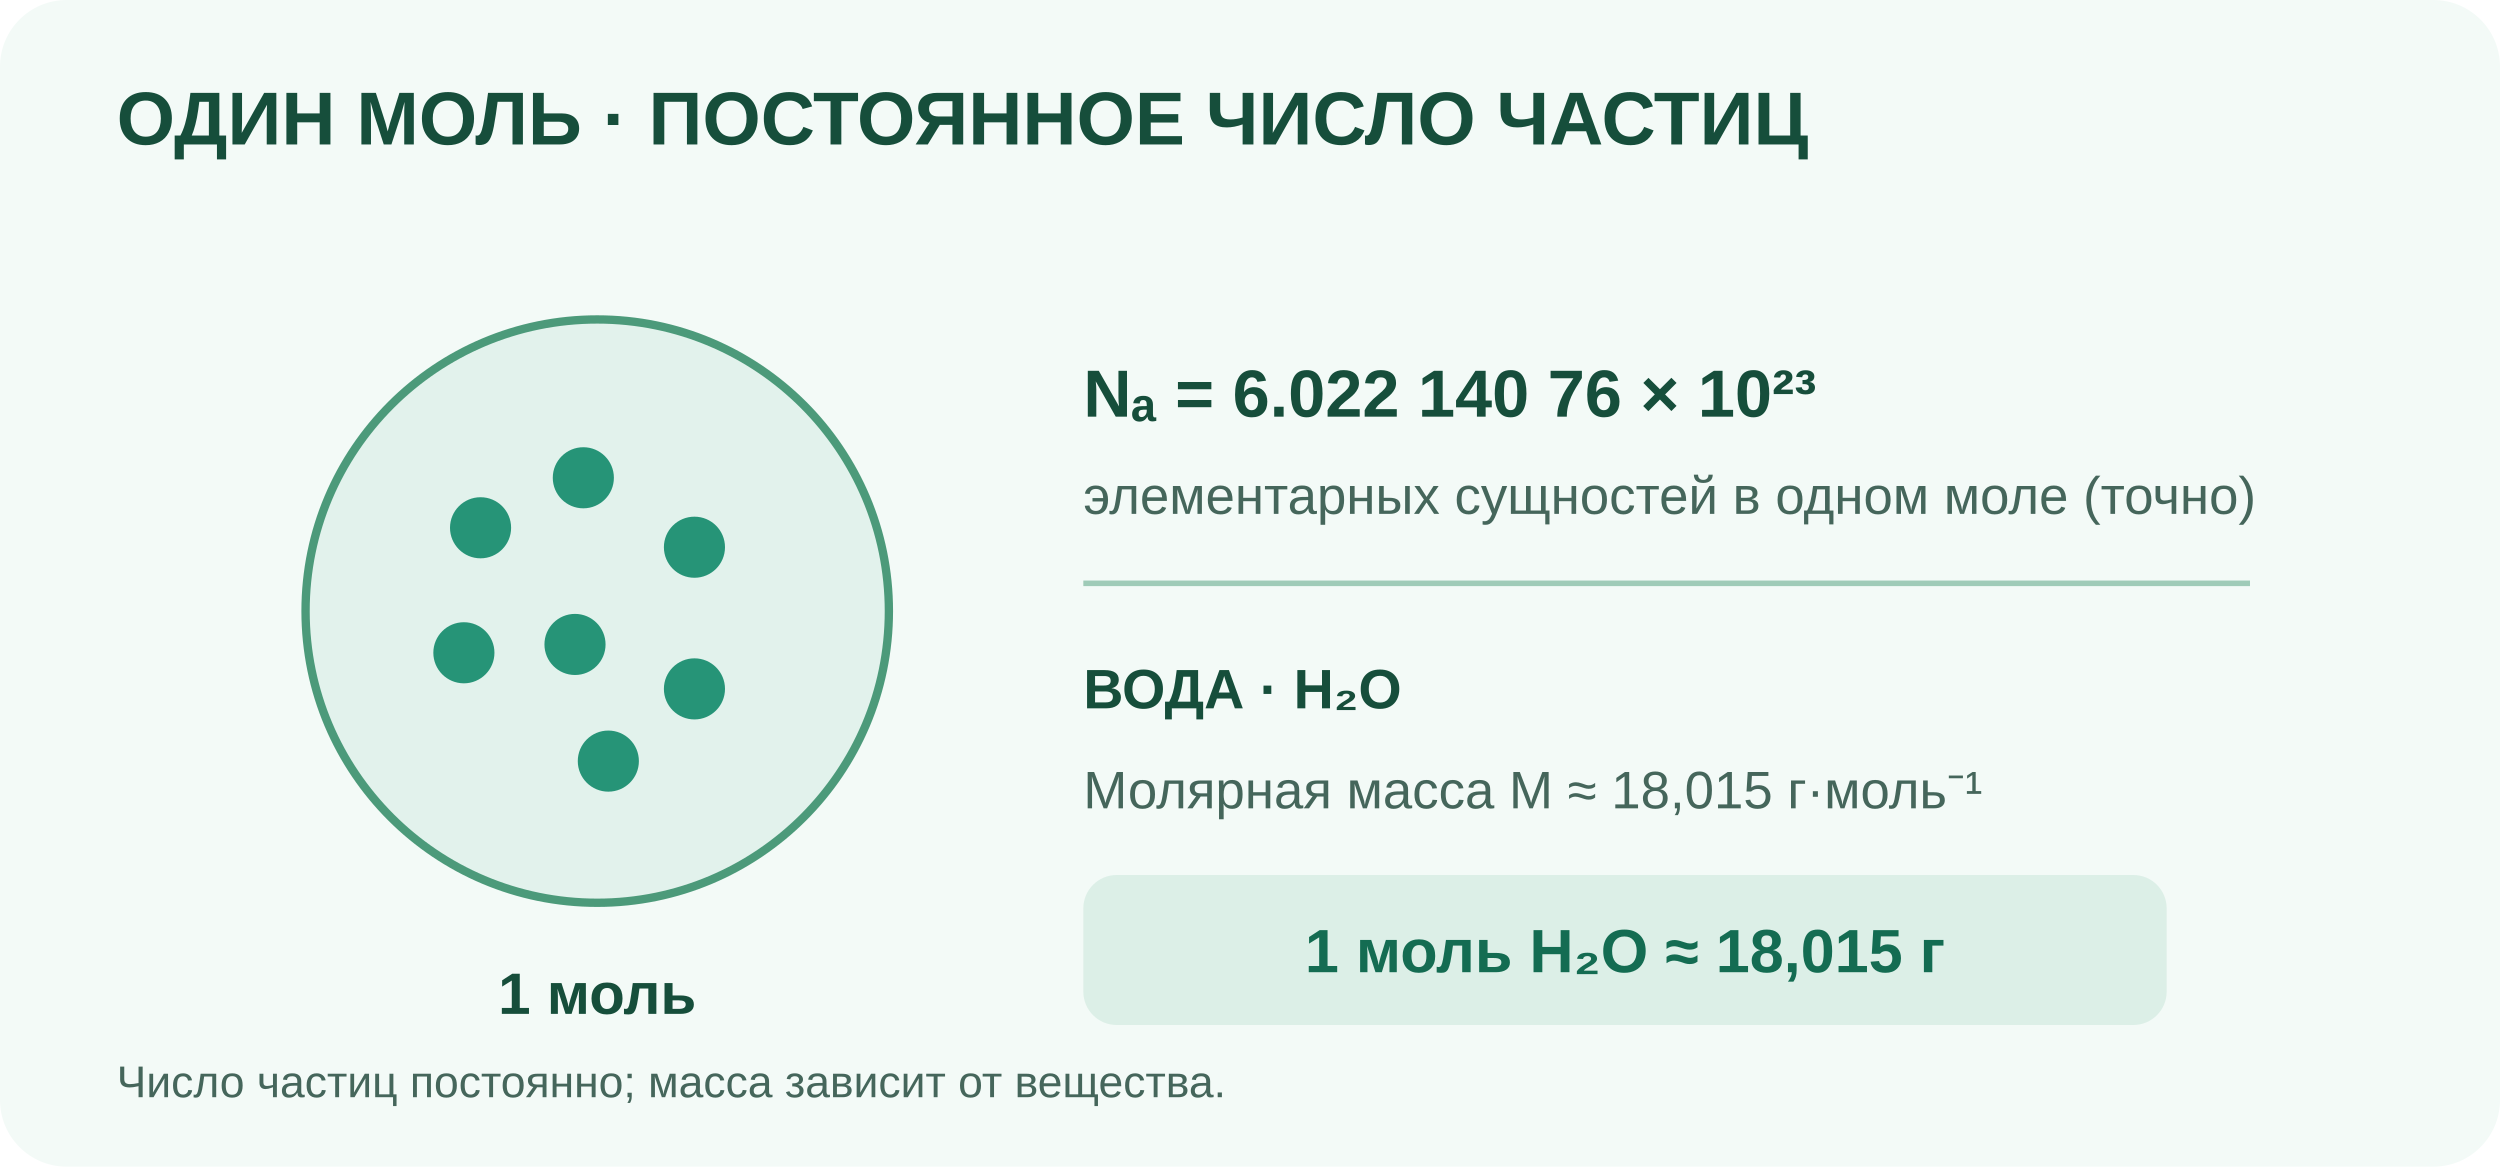
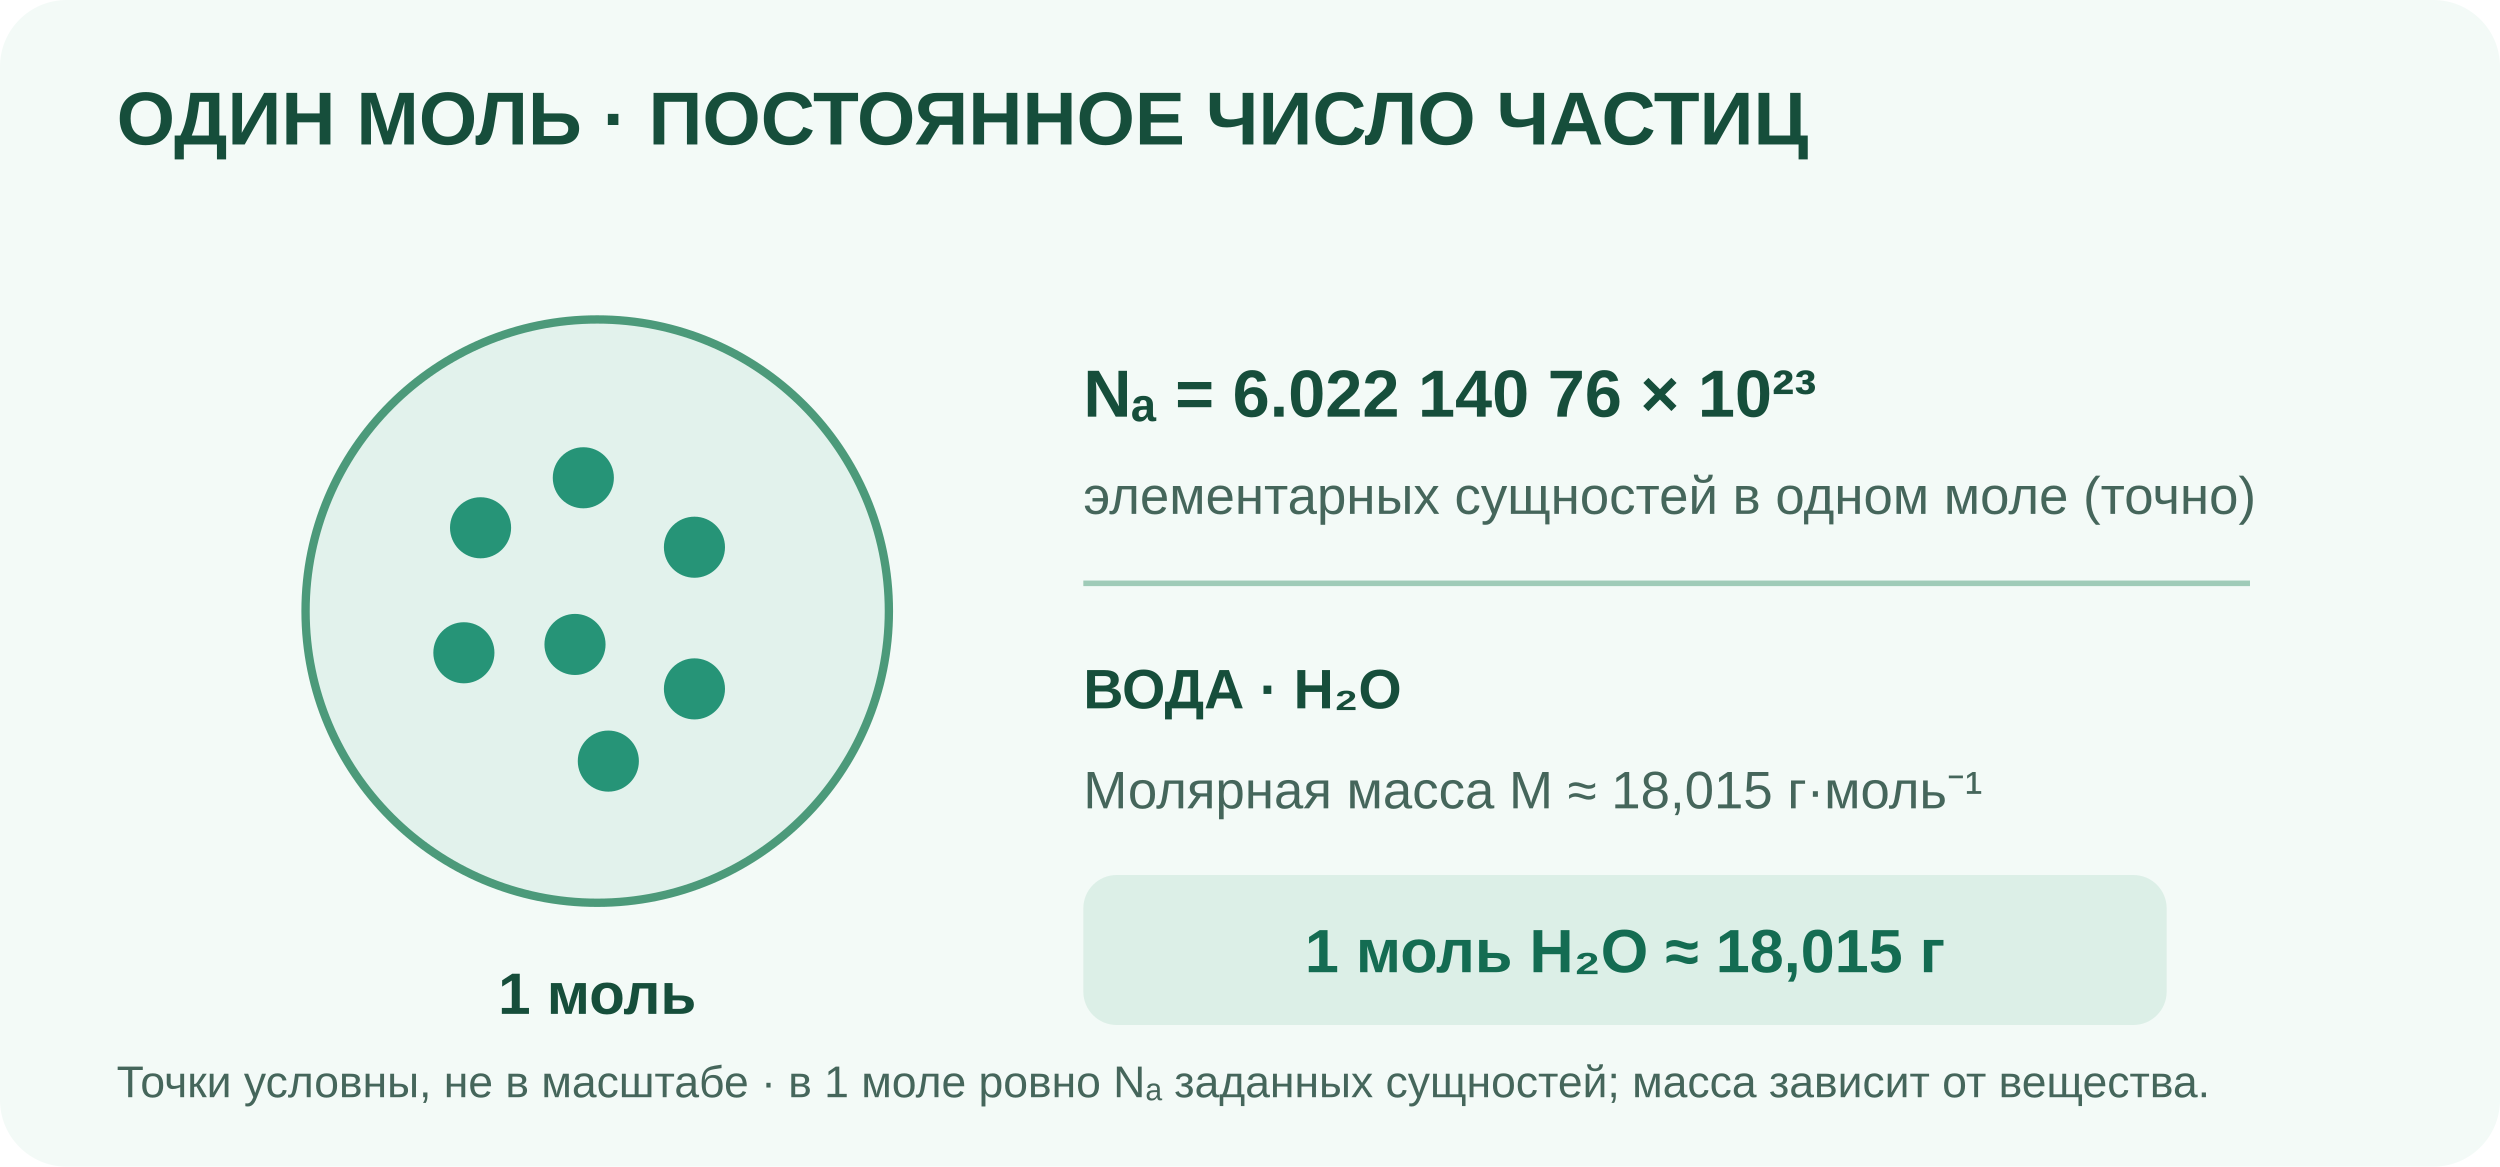
<svg xmlns="http://www.w3.org/2000/svg" viewBox="0 0 900 420" role="img" aria-labelledby="t d">
  <rect width="900" height="420" rx="24" fill="#f3faf7" />
  <text x="42" y="52" font-family="Arial" font-size="27" font-weight="700" fill="#164e3b">ОДИН МОЛЬ · ПОСТОЯННОЕ ЧИСЛО ЧАСТИЦ</text>
  <g transform="translate(215 220)">
    <circle r="105" fill="#e2f2ec" stroke="#4c9a7a" stroke-width="3" />
    <g fill="#269477">
      <circle cx="-42" cy="-30" r="11" />
      <circle cx="-5" cy="-48" r="11" />
      <circle cx="35" cy="-23" r="11" />
      <circle cx="-48" cy="15" r="11" />
      <circle cx="-8" cy="12" r="11" />
      <circle cx="35" cy="28" r="11" />
      <circle cx="4" cy="54" r="11" />
    </g>
    <text y="145" text-anchor="middle" font-family="Arial" font-size="21" font-weight="700" fill="#164e3b">1 моль</text>
  </g>
  <g font-family="Arial">
    <text x="390" y="150" font-size="24" font-weight="700" fill="#164e3b">Nₐ = 6.022 140 76 × 10²³</text>
    <text x="390" y="185" font-size="19" fill="#45665b">элементарных сущностей в одном моле (точно)</text>
    <path d="M390 210 H810" stroke="#9fcbb8" stroke-width="2" />
    <text x="390" y="255" font-size="20" font-weight="700" fill="#164e3b">ВОДА · H₂O</text>
    <text x="390" y="291" font-size="19" fill="#45665b">Молярная масса M ≈ 18,015 г·моль⁻¹</text>
    <rect x="390" y="315" width="390" height="54" rx="12" fill="#dcefe7" />
    <text x="585" y="350" text-anchor="middle" font-size="22" font-weight="700" fill="#146c52">1 моль H₂O ≈ 18,015 г</text>
  </g>
-   <text x="42" y="395" font-family="Arial" font-size="16" fill="#45665b">Число частиц постоянно; масса зависит от вещества.</text>
+   <text x="42" y="395" font-family="Arial" font-size="16" fill="#45665b">Точки условны, не в масштабе · в 1 моле ровно Nₐ заданных сущностей; масса зависит от вещества.</text>
</svg>
